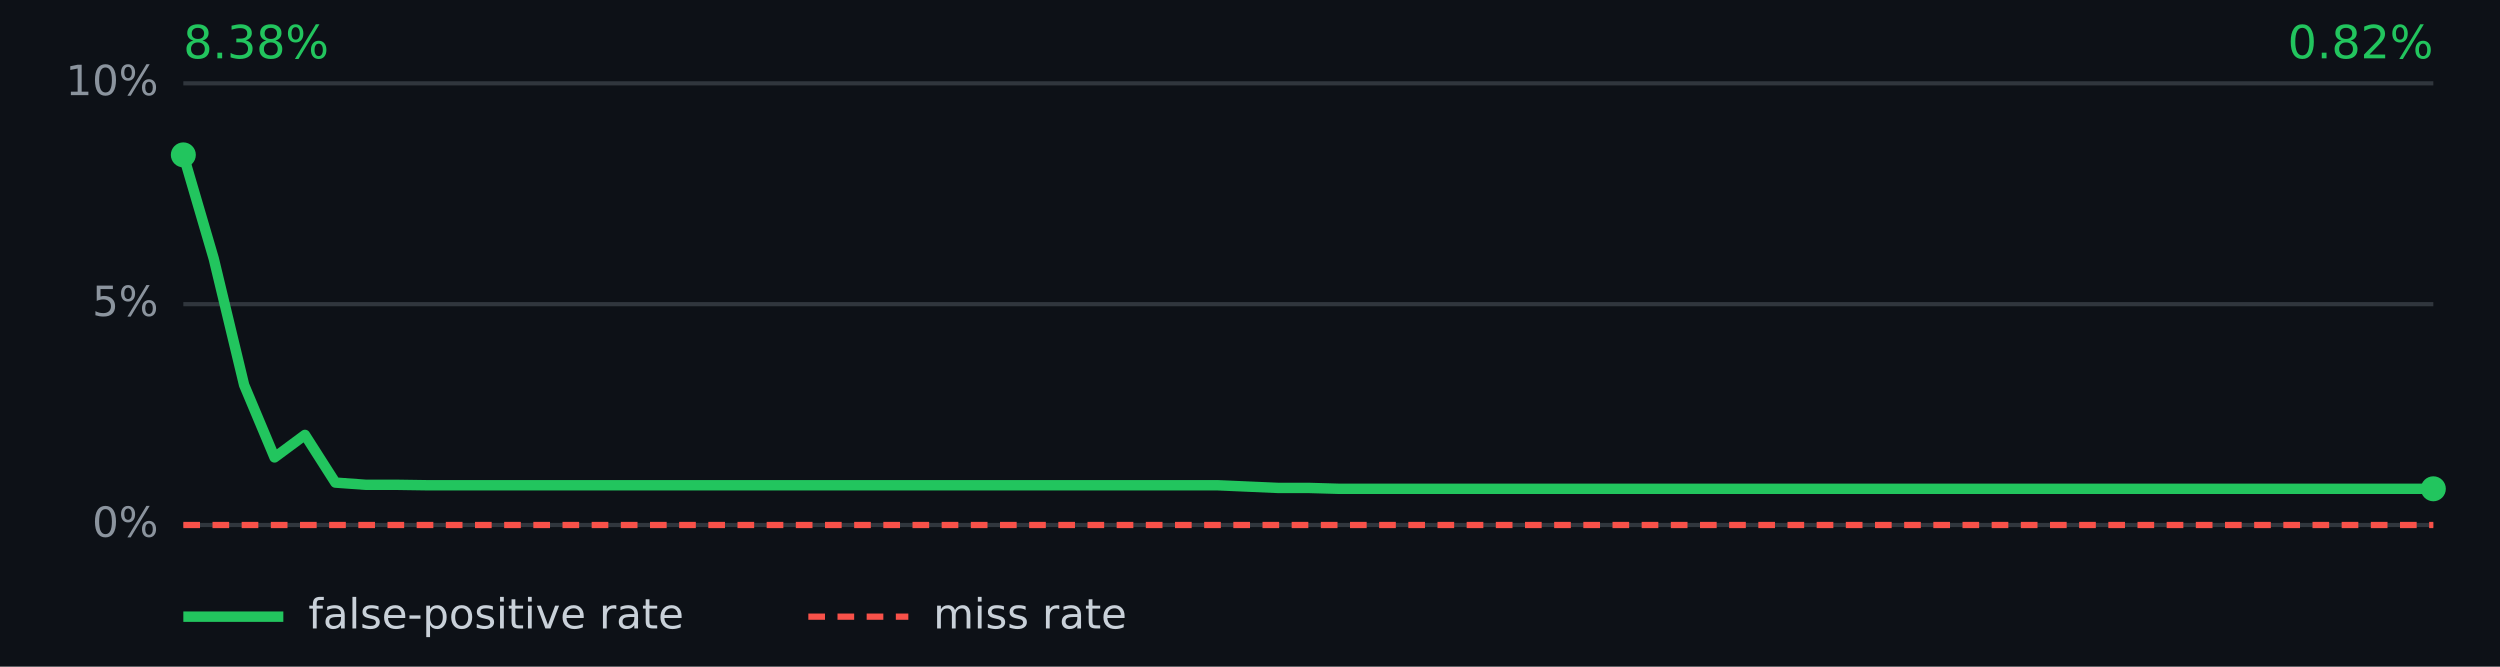
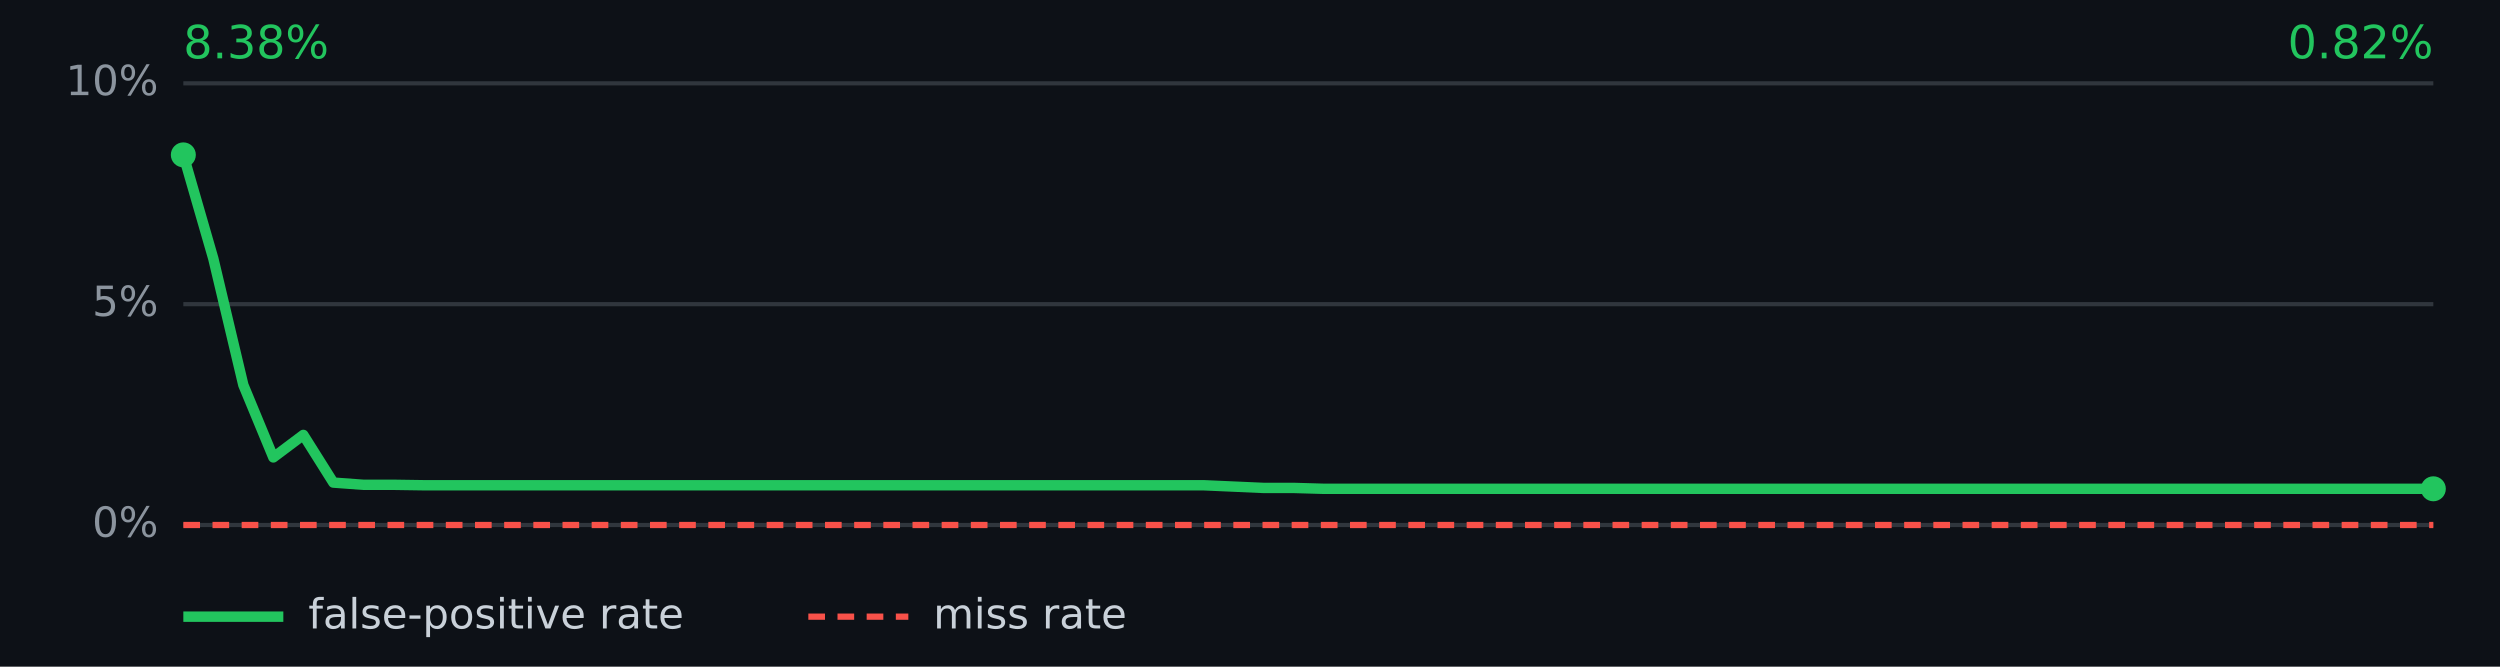
<svg xmlns="http://www.w3.org/2000/svg" width="600" height="160" role="img" aria-label="false-positive rate trend: 8.38% to 0.82%">
  <rect width="100%" height="160" fill="#0d1117" />
  <line x1="44" y1="20.00" x2="584" y2="20.00" stroke="#30363d" stroke-width="1" />
  <text x="38" y="20.00" font-family="Verdana,Geneva,DejaVu Sans,sans-serif" font-size="10" fill="#8b949e" text-anchor="end" dominant-baseline="middle">10%</text>
  <line x1="44" y1="73.00" x2="584" y2="73.00" stroke="#30363d" stroke-width="1" />
  <text x="38" y="73.00" font-family="Verdana,Geneva,DejaVu Sans,sans-serif" font-size="10" fill="#8b949e" text-anchor="end" dominant-baseline="middle">5%</text>
  <line x1="44" y1="126.00" x2="584" y2="126.00" stroke="#30363d" stroke-width="1" />
  <text x="38" y="126.00" font-family="Verdana,Geneva,DejaVu Sans,sans-serif" font-size="10" fill="#8b949e" text-anchor="end" dominant-baseline="middle">0%</text>
-   <polyline points="44.00,126.00 52.18,126.00 60.36,126.00 68.55,126.00 76.73,126.00 84.91,126.00 93.09,126.00 101.27,126.00 109.45,126.00 117.64,126.00 125.82,126.00 134.00,126.00 142.18,126.00 150.36,126.00 158.55,126.00 166.73,126.00 174.91,126.00 183.09,126.00 191.27,126.00 199.45,126.00 207.64,126.00 215.82,126.00 224.00,126.00 232.18,126.00 240.36,126.00 248.55,126.00 256.73,126.00 264.91,126.00 273.09,126.00 281.27,126.00 289.45,126.00 297.64,126.00 305.82,126.00 314.00,126.00 322.18,126.00 330.36,126.00 338.55,126.00 346.73,126.00 354.91,126.00 363.09,126.00 371.27,126.00 379.45,126.00 387.64,126.00 395.82,126.00 404.00,126.00 412.18,126.00 420.36,126.00 428.55,126.00 436.73,126.00 444.91,126.00 453.09,126.00 461.27,126.00 469.45,126.00 477.64,126.00 485.82,126.00 494.00,126.00 502.18,126.00 510.36,126.00 518.55,126.00 526.73,126.00 534.91,126.00 543.09,126.00 551.27,126.00 559.45,126.00 567.64,126.00 575.82,126.00 584.00,126.00" fill="none" stroke="#f85149" stroke-width="1.5" stroke-dasharray="4,3" />
-   <polyline points="44.00,37.17 51.30,62.08 58.59,92.40 65.89,109.78 73.19,104.38 80.49,115.82 87.78,116.35 95.08,116.35 102.38,116.46 109.68,116.46 116.97,116.46 124.27,116.46 131.57,116.46 138.86,116.46 146.16,116.46 153.46,116.46 160.76,116.46 168.05,116.46 175.35,116.46 182.65,116.46 189.95,116.46 197.24,116.46 204.54,116.46 211.84,116.46 219.14,116.46 226.43,116.46 233.73,116.46 241.03,116.46 248.32,116.46 255.62,116.46 262.92,116.46 270.22,116.46 277.51,116.46 284.81,116.46 292.11,116.46 299.41,116.78 306.70,117.10 314.00,117.10 321.30,117.31 328.59,117.31 335.89,117.31 343.19,117.31 350.49,117.31 357.78,117.31 365.08,117.31 372.38,117.31 379.68,117.31 386.97,117.31 394.27,117.31 401.57,117.31 408.86,117.31 416.16,117.31 423.46,117.31 430.76,117.31 438.05,117.31 445.35,117.31 452.65,117.31 459.95,117.31 467.24,117.31 474.54,117.31 481.84,117.31 489.14,117.31 496.43,117.31 503.73,117.31 511.03,117.31 518.32,117.31 525.62,117.31 532.92,117.31 540.22,117.31 547.51,117.31 554.81,117.31 562.11,117.31 569.41,117.31 576.70,117.31 584.00,117.31" fill="none" stroke="#22c55e" stroke-width="2.5" stroke-linejoin="round" />
+   <polyline points="44.00,126.00 52.06,126.00 60.12,126.00 68.18,126.00 76.24,126.00 84.30,126.00 92.36,126.00 100.42,126.00 108.48,126.00 116.54,126.00 124.60,126.00 132.66,126.00 140.72,126.00 148.78,126.00 156.84,126.00 164.90,126.00 172.96,126.00 181.01,126.00 189.07,126.00 197.13,126.00 205.19,126.00 213.25,126.00 221.31,126.00 229.37,126.00 237.43,126.00 245.49,126.00 253.55,126.00 261.61,126.00 269.67,126.00 277.73,126.00 285.79,126.00 293.85,126.00 301.91,126.00 309.97,126.00 318.03,126.00 326.09,126.00 334.15,126.00 342.21,126.00 350.27,126.00 358.33,126.00 366.39,126.00 374.45,126.00 382.51,126.00 390.57,126.00 398.63,126.00 406.69,126.00 414.75,126.00 422.81,126.00 430.87,126.00 438.93,126.00 446.99,126.00 455.04,126.00 463.10,126.00 471.16,126.00 479.22,126.00 487.28,126.00 495.34,126.00 503.40,126.00 511.46,126.00 519.52,126.00 527.58,126.00 535.64,126.00 543.70,126.00 551.76,126.00 559.82,126.00 567.88,126.00 575.94,126.00 584.00,126.00" fill="none" stroke="#f85149" stroke-width="1.5" stroke-dasharray="4,3" />
+   <polyline points="44.00,37.17 51.20,62.08 58.40,92.40 65.60,109.78 72.80,104.38 80.00,115.82 87.20,116.35 94.40,116.35 101.60,116.46 108.80,116.46 116.00,116.46 123.20,116.46 130.40,116.46 137.60,116.46 144.80,116.46 152.00,116.46 159.20,116.46 166.40,116.46 173.60,116.46 180.80,116.46 188.00,116.46 195.20,116.46 202.40,116.46 209.60,116.46 216.80,116.46 224.00,116.46 231.20,116.46 238.40,116.46 245.60,116.46 252.80,116.46 260.00,116.46 267.20,116.46 274.40,116.46 281.60,116.46 288.80,116.46 296.00,116.78 303.20,117.10 310.40,117.10 317.60,117.31 324.80,117.31 332.00,117.31 339.20,117.31 346.40,117.31 353.60,117.31 360.80,117.31 368.00,117.31 375.20,117.31 382.40,117.31 389.60,117.31 396.80,117.31 404.00,117.31 411.20,117.31 418.40,117.31 425.60,117.31 432.80,117.31 440.00,117.31 447.20,117.31 454.40,117.31 461.60,117.31 468.80,117.31 476.00,117.31 483.20,117.31 490.40,117.31 497.60,117.31 504.80,117.31 512.00,117.31 519.20,117.31 526.40,117.31 533.60,117.31 540.80,117.31 548.00,117.31 555.20,117.31 562.40,117.31 569.60,117.31 576.80,117.31 584.00,117.31" fill="none" stroke="#22c55e" stroke-width="2.5" stroke-linejoin="round" />
  <circle cx="44.00" cy="37.17" r="3" fill="#22c55e" />
  <circle cx="584.00" cy="117.31" r="3" fill="#22c55e" />
  <text x="44.00" y="14" font-family="Verdana,Geneva,DejaVu Sans,sans-serif" font-size="11" fill="#22c55e" text-anchor="start">8.38%</text>
  <text x="584.00" y="14" font-family="Verdana,Geneva,DejaVu Sans,sans-serif" font-size="11" fill="#22c55e" text-anchor="end">0.82%</text>
  <line x1="44" y1="148" x2="68" y2="148" stroke="#22c55e" stroke-width="2.5" />
  <text x="74" y="148" font-family="Verdana,Geneva,DejaVu Sans,sans-serif" font-size="10" fill="#c9d1d9" dominant-baseline="middle">false-positive rate</text>
  <line x1="194" y1="148" x2="218" y2="148" stroke="#f85149" stroke-width="1.5" stroke-dasharray="4,3" />
  <text x="224" y="148" font-family="Verdana,Geneva,DejaVu Sans,sans-serif" font-size="10" fill="#c9d1d9" dominant-baseline="middle">miss rate</text>
</svg>
